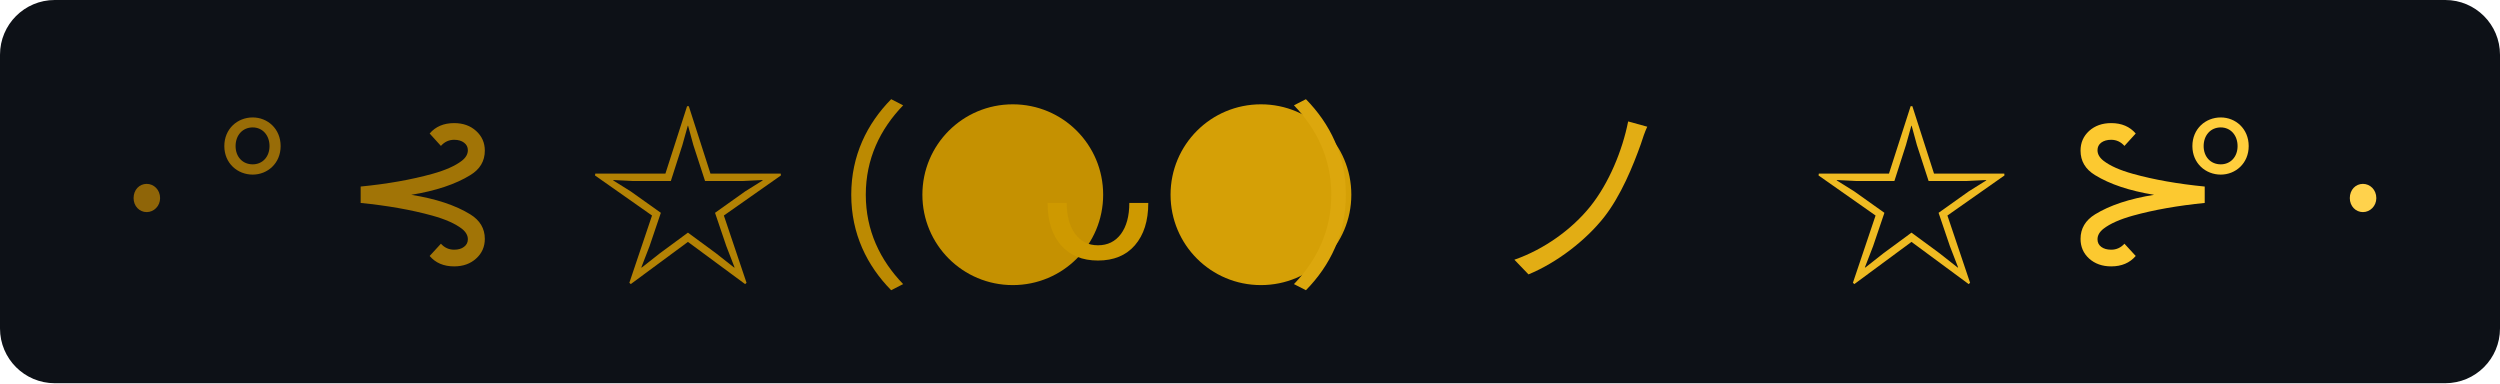
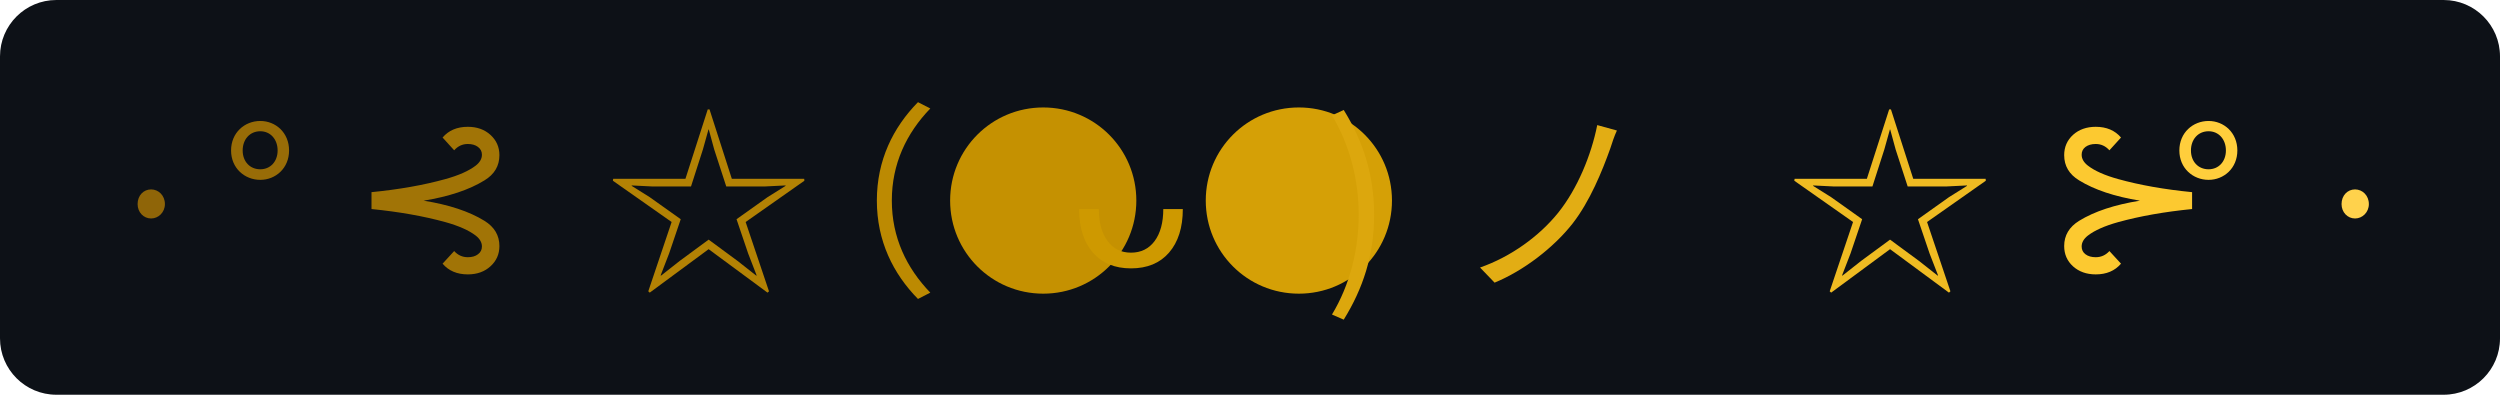
- <svg xmlns="http://www.w3.org/2000/svg" width="274" height="42" viewBox="0 0 274 42" role="img">
+ <svg xmlns="http://www.w3.org/2000/svg" width="266" height="42" viewBox="0 0 266 42" role="img">
  <rect width="100%" height="100%" rx="6" fill="#0d1117" />
  <g font-family="'Segoe UI Symbol','Malgun Gothic','Noto Sans CJK KR','Apple SD Gothic Neo','Noto Sans Symbols 2','DejaVu Sans',monospace" font-size="22" dominant-baseline="middle">
    <text x="10.0" y="22.0" fill="#8f6508">·</text>
    <text x="23.6" y="22.0" fill="#986c07">°</text>
    <text x="37.2" y="22.0" fill="#a17406">⊰</text>
    <text x="50.8" y="22.0" fill="#aa7b05"> </text>
    <text x="64.4" y="22.0" fill="#b38204">☆</text>
    <text x="78.0" y="22.0" fill="#bc8a02">（</text>
    <text x="100.0" y="22.0" fill="#c59101">●</text>
    <text x="113.6" y="22.0" fill="#ce9900">ᴗ</text>
    <text x="127.2" y="22.0" fill="#d5a006">●</text>
-     <text x="140.8" y="22.0" fill="#dca70d">）</text>
-     <text x="162.9" y="22.0" fill="#e2ad14">ノ</text>
-     <text x="184.9" y="22.0" fill="#e9b41b"> </text>
-     <text x="198.5" y="22.0" fill="#efbb22">☆</text>
-     <text x="212.1" y="22.0" fill="#f6c229"> </text>
-     <text x="225.7" y="22.0" fill="#fcc930">⊱</text>
-     <text x="239.3" y="22.0" fill="#ffce3c">°</text>
-     <text x="252.9" y="22.0" fill="#ffd24c">·</text>
+     <text x="140.8" y="22.0" fill="#dca70d">)</text>
+     <text x="154.4" y="22.0" fill="#e2ad14">ノ</text>
+     <text x="176.5" y="22.0" fill="#e9b41b"> </text>
+     <text x="190.1" y="22.0" fill="#efbb22">☆</text>
+     <text x="203.7" y="22.0" fill="#f6c229"> </text>
+     <text x="217.3" y="22.0" fill="#fcc930">⊱</text>
+     <text x="230.9" y="22.0" fill="#ffce3c">°</text>
+     <text x="244.5" y="22.0" fill="#ffd24c">·</text>
  </g>
</svg>
